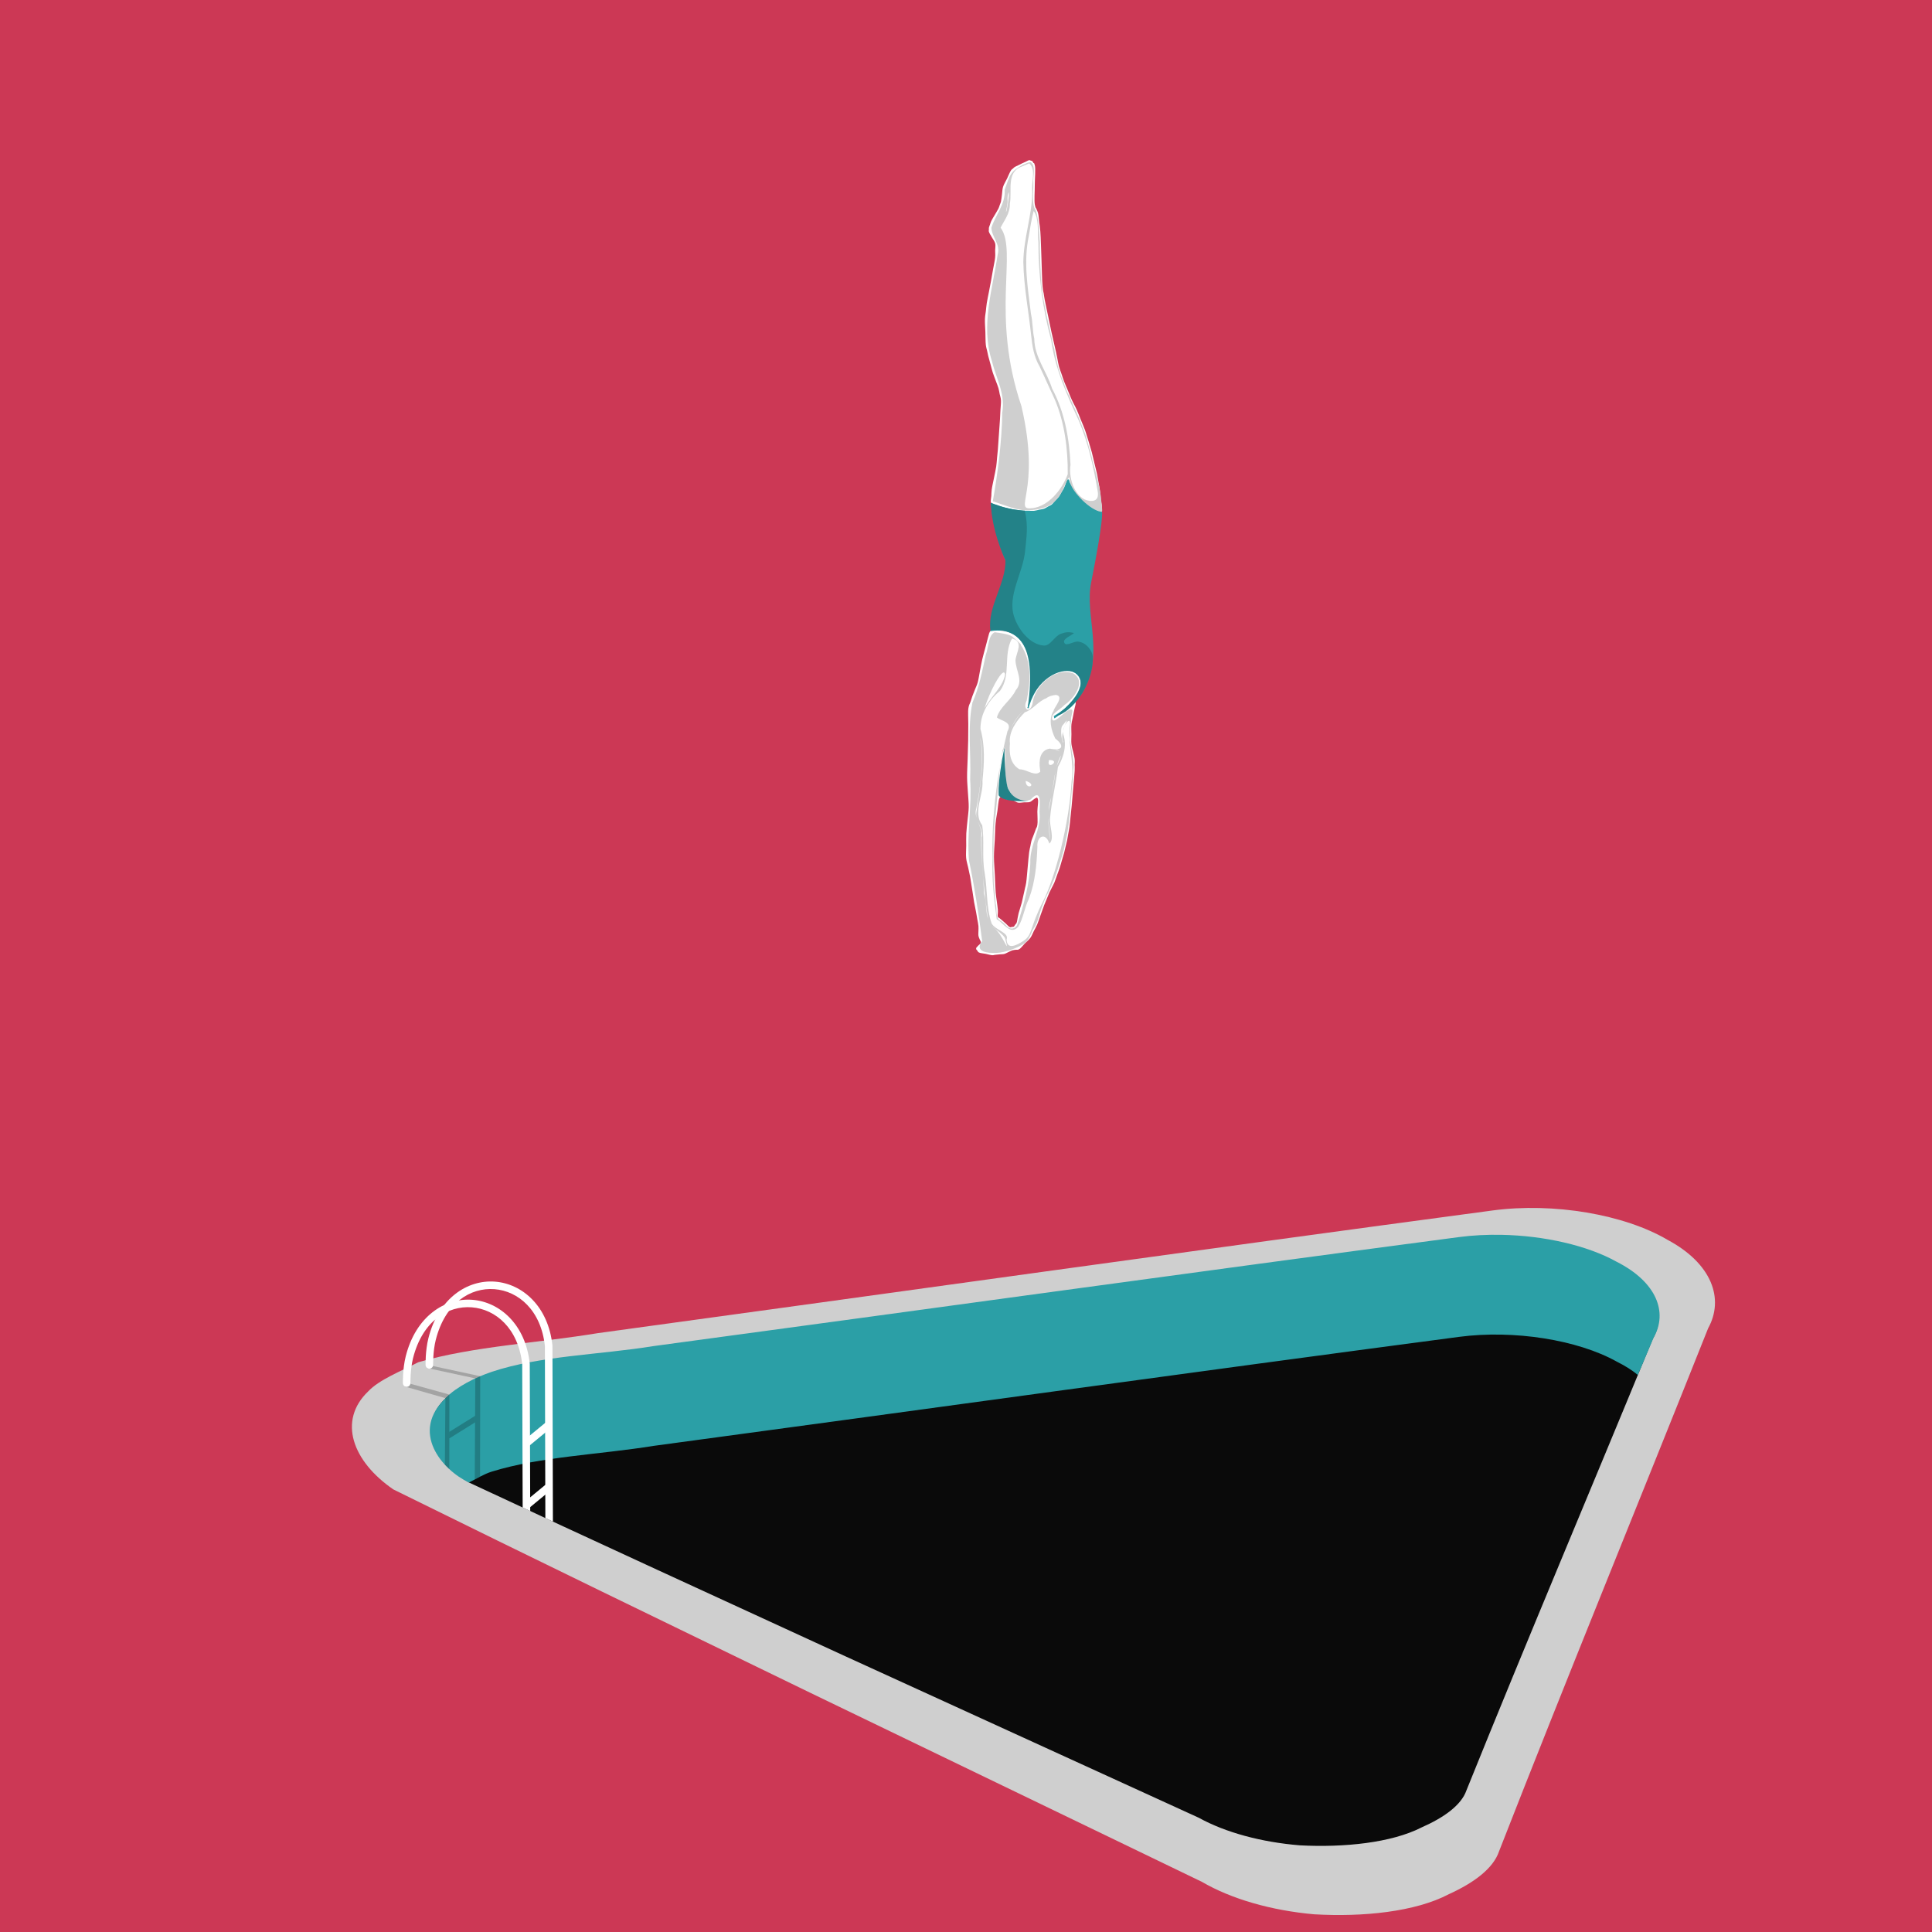
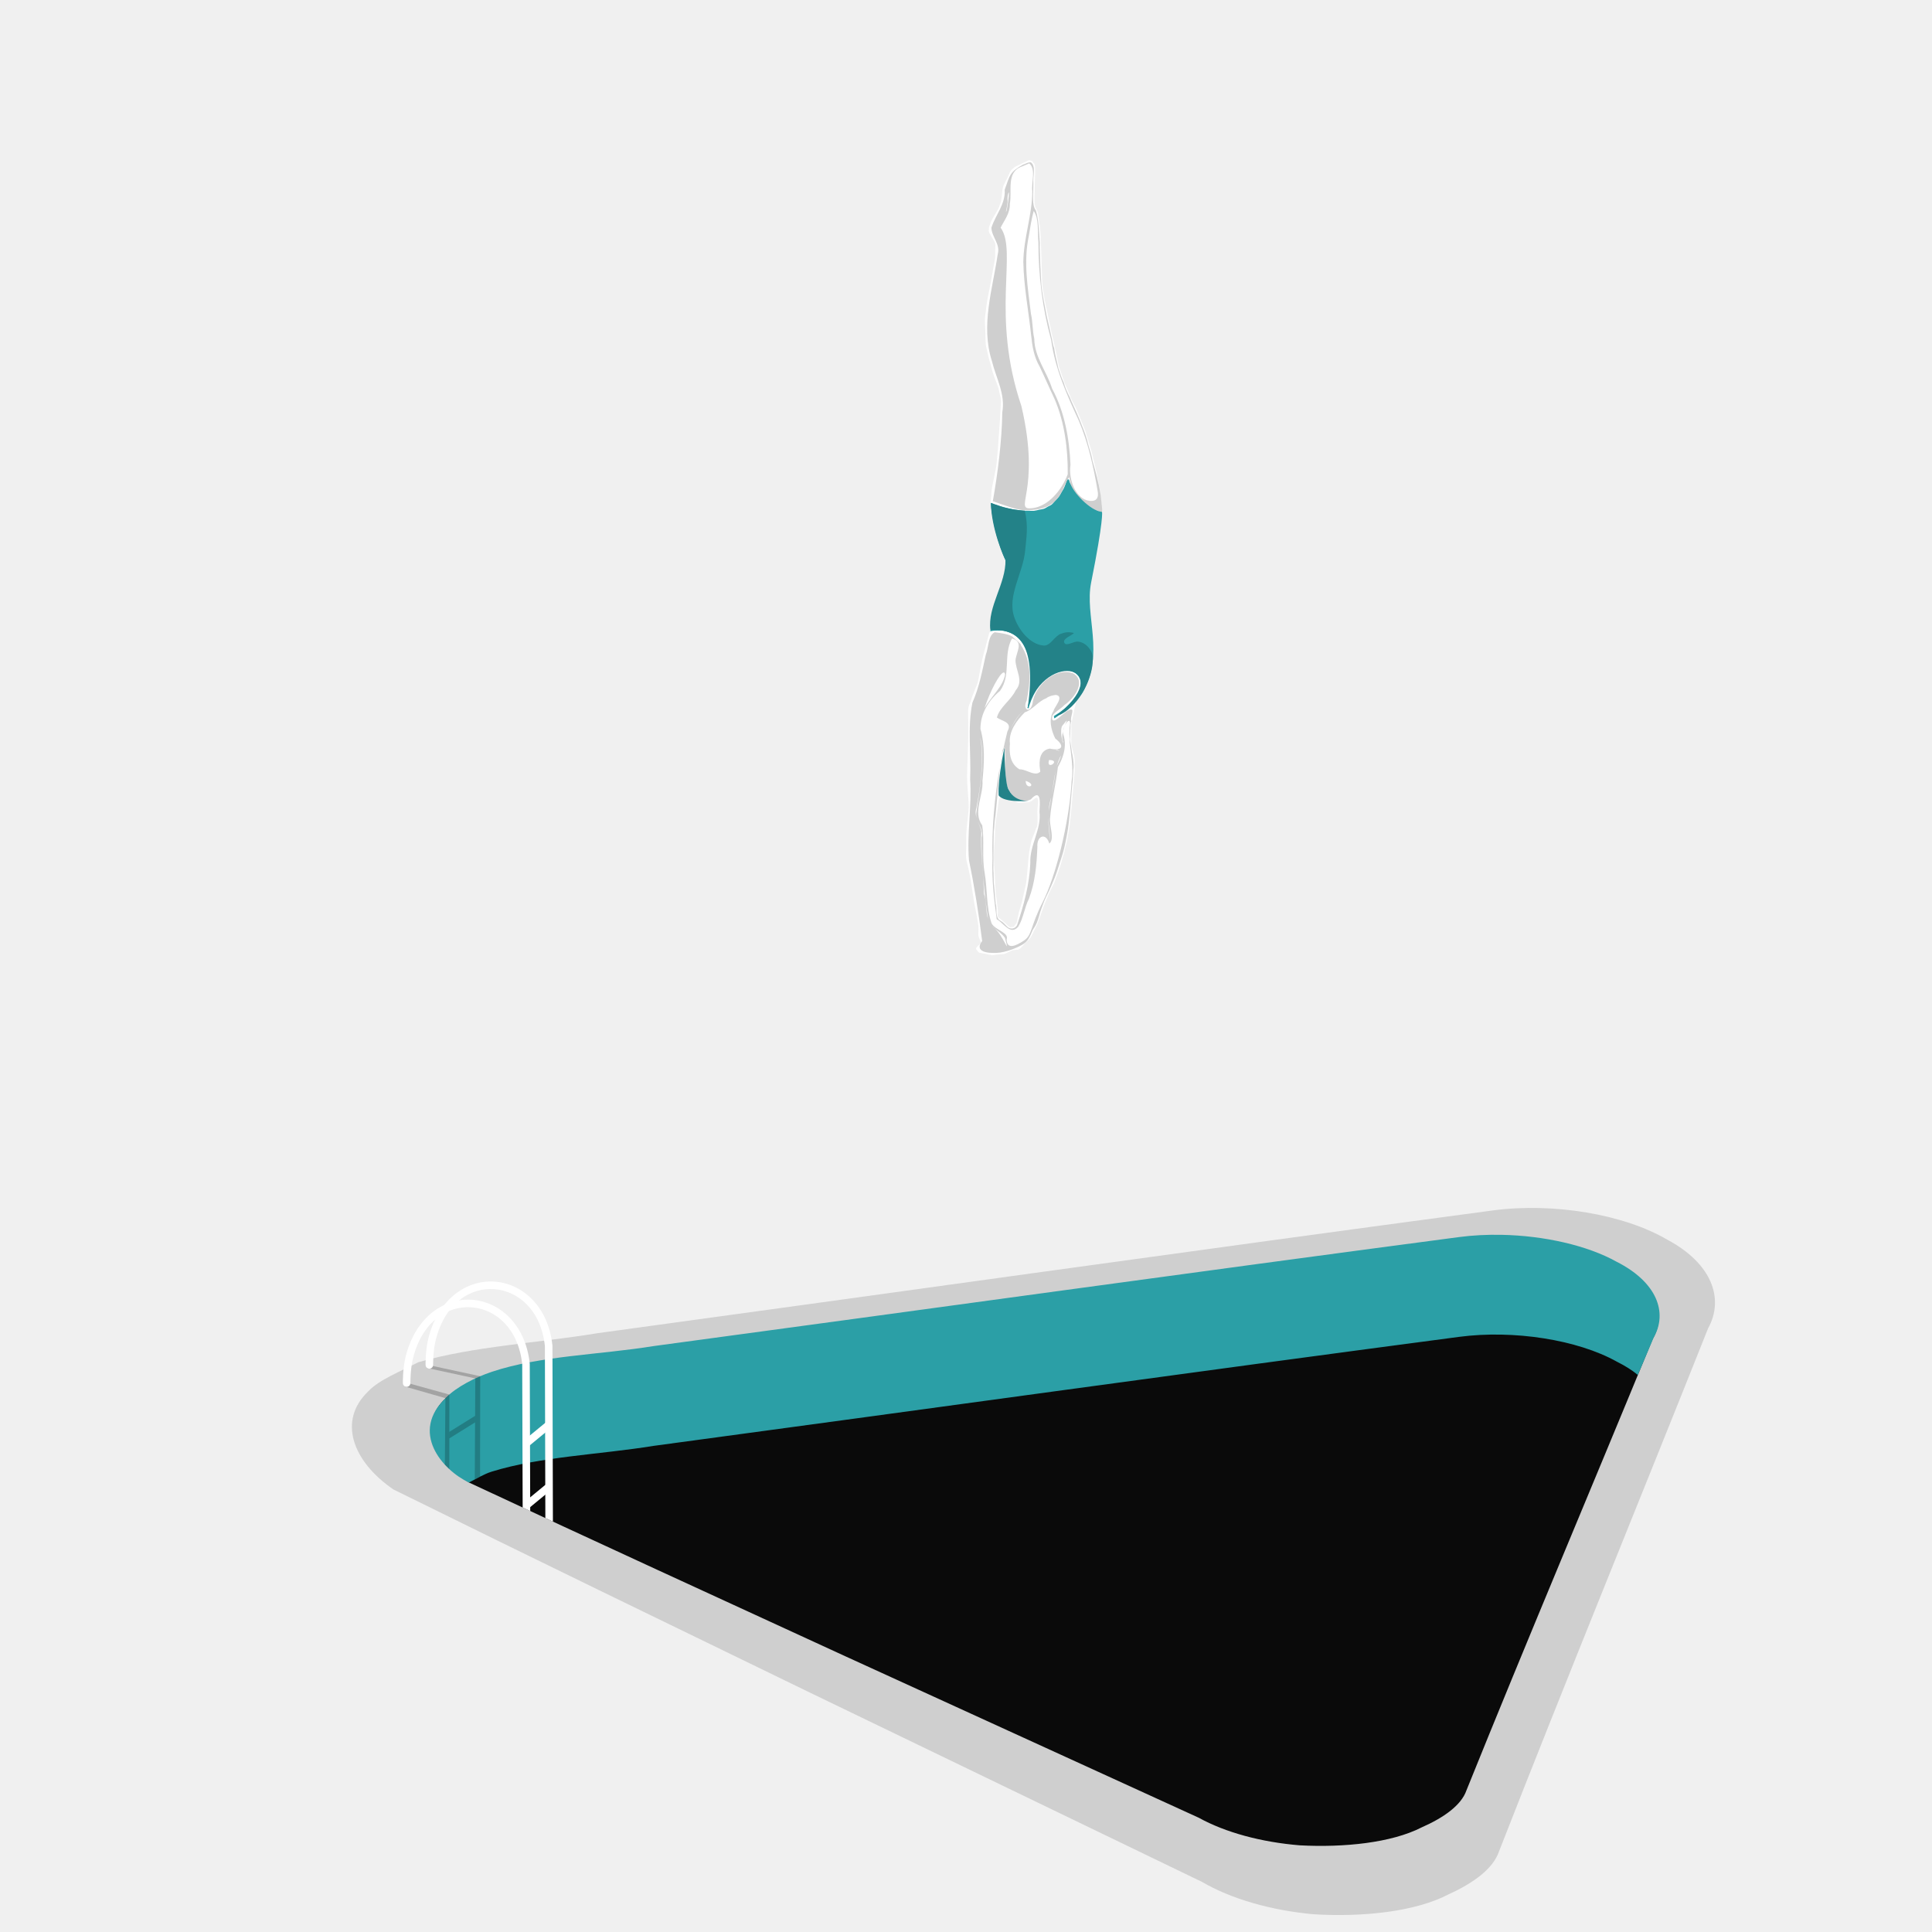
<svg xmlns="http://www.w3.org/2000/svg" width="2048" height="2048" viewBox="0 0 541.867 541.867" version="1.1" id="svg1" xml:space="preserve">
  <defs id="defs1">
    <filter style="color-interpolation-filters:sRGB;" id="filter330" x="0" y="0" width="1" height="1">
      <feConvolveMatrix order="3 3" kernelMatrix="0 -0.15 0 -0.15 1.6 -0.15 0 -0.15 0" divisor="1" in="SourceGraphic" targetX="1" targetY="1" id="feConvolveMatrix330" result="fbSourceGraphic" />
      <feColorMatrix result="fbSourceGraphicAlpha" in="fbSourceGraphic" values="0 0 0 -1 0 0 0 0 -1 0 0 0 0 -1 0 0 0 0 1 0" id="feColorMatrix330" />
      <feConvolveMatrix id="feConvolveMatrix331" targetY="1" targetX="1" in="fbSourceGraphic" divisor="1" kernelMatrix="0 -0.3 0 -0.3 2.2 -0.3 0 -0.3 0" order="3 3" result="result1" />
      <feBlend id="feBlend331" in2="fbSourceGraphic" mode="normal" result="result2" />
    </filter>
  </defs>
-   <rect style="display:inline;fill:#cc3855;fill-opacity:1;stroke:none;stroke-width:2.117;stroke-linecap:round;stroke-linejoin:bevel;stroke-opacity:1" id="rect1489" width="541.867" height="541.867" x="0" y="0" ry="0" />
  <g id="g22">
    <g id="g8" transform="matrix(1.137667,0,0,1.137667,579.148,-83.08264)" style="display:inline">
      <path style="display:inline;fill:#cfcfcf;fill-opacity:1;stroke-width:1.851" d="m -309.214,490.398 c -34.85,-16.932 -68.331,-33.123 -102.879,-50.18 -10.095,-6.925 -13.737,-16.963 -6.208,-24.163 2.68,-2.881 8.051,-4.975 12.354,-7.192 13.447,-3.919 29.559,-4.745 44.286,-7.177 73.56,-10.044 146.937,-20.398 220.612,-30.248 15.009,-1.996 32.416,0.971 43.08,7.244 10.937,5.849 14.038,14.522 10.003,21.825 -17.117,42.981 -34.723,85.907 -51.536,128.922 -1.428,4.252 -6.224,7.773 -12.345,10.559 -8.289,4.372 -21.228,5.679 -33.274,4.972 -10.548,-0.938 -20.396,-3.772 -27.647,-8.003 -32.149,-15.52 -64.297,-31.04 -96.446,-46.56 z" id="path23" />
      <path style="fill:#0a0a0a;fill-opacity:1;stroke-width:1.631" d="m -300.586,481.387 c -31.461,-14.467 -61.687,-28.3 -92.876,-42.877 -9.121,-5.932 -12.441,-14.571 -5.686,-20.806 2.404,-2.493 7.234,-4.318 11.102,-6.245 12.099,-3.427 26.611,-4.198 39.87,-6.349 66.232,-8.928 132.297,-18.123 198.633,-26.884 13.514,-1.775 29.207,0.718 38.839,6.086 9.875,5.002 12.703,12.466 9.095,18.776 -15.256,37.112 -30.952,74.178 -45.934,111.319 -1.27,3.67 -5.577,6.723 -11.081,9.147 -7.451,3.799 -19.102,4.974 -29.957,4.408 -9.506,-0.77 -18.389,-3.176 -24.938,-6.797 -29.023,-13.26 -58.045,-26.52 -87.067,-39.779 z" id="path7" />
      <path id="path8" style="fill:#2b9fa6;fill-opacity:1;stroke:none;stroke-width:1.631;stroke-opacity:1" d="m -138.943,377.45 c -3.522,-0.068 -7.037,0.109 -10.415,0.553 -66.337,8.761 -132.401,17.956 -198.633,26.884 -13.259,2.151 -27.947,2.351 -39.87,6.349 -4.097,1.374 -8.698,3.752 -11.102,6.245 -9.304,8.587 -0.969,18.01 5.5,21.029 1.854,-0.916 3.707,-2.083 5.601,-2.672 12.009,-3.732 26.611,-4.199 39.87,-6.349 66.232,-8.928 132.297,-18.123 198.633,-26.884 13.514,-1.775 29.207,0.719 38.839,6.086 2.081,1.054 3.772,2.082 5.233,3.321 1.28,-3.1 2.587,-6.046 3.862,-9.147 3.607,-6.31 0.78,-13.775 -9.095,-18.777 -7.224,-4.026 -17.857,-6.435 -28.424,-6.639 z" />
    </g>
    <g id="g11" transform="translate(46.64533,2.987457)">
      <path style="display:inline;fill:#000000;fill-opacity:0.211" d="m 67.506,384.853 -0.582,1.049 11.352,3.248 -0.152,18.659 1.251,1.253 0.011,-20.915 z" id="path9" />
      <path style="display:inline;fill:#000000;fill-opacity:0.211" d="m 73.886,379.945 -0.709,0.757 13.486,2.91 -0.152,28.346 1.485,-0.786 0.045,-28.173 z" id="path10" />
      <path style="display:inline;fill:#000000;fill-opacity:0.211" d="m 86.608,394.11 -7.228,4.495 -0.013,1.84 7.232,-4.495 z" id="path11" />
    </g>
    <g id="g15" transform="matrix(-1,0,0,1,167.1811,-44.36107)" style="stroke:#ffffff;stroke-opacity:1">
      <path style="fill:#ffffff;stroke:none;stroke-linecap:round;stroke-linejoin:round" d="m 34.709,408.914 c -7.738,0.592 -14.959,6.973 -16.104,17.896 -0.004,0.036 -0.006,0.071 -0.006,0.107 l -0.127,41.248 2.117,-0.984 L 20.717,427 c 1.069,-10.084 7.463,-15.465 14.154,-15.977 6.698,-0.512 13.832,3.815 16.463,14.256 0.797,3.161 0.732,6.965 0.732,6.965 -0.012,0.585 0.452,1.068 1.037,1.08 0.584,0.012 1.067,-0.451 1.08,-1.035 0,0 0.102,-3.961 -0.797,-7.527 -2.823,-11.204 -10.94,-16.44 -18.678,-15.848 z" id="path12" />
      <path style="fill:#ffffff;stroke:none;stroke-linecap:round;stroke-linejoin:round" d="m 28.348,403.824 c -7.738,0.592 -14.959,6.973 -16.104,17.896 -0.004,0.036 -0.006,0.071 -0.006,0.107 l -0.129,49.291 2.117,-0.982 0.129,-48.227 c 1.069,-10.084 7.462,-15.465 14.152,-15.977 6.698,-0.512 13.832,3.815 16.463,14.256 0.797,3.161 0.734,6.965 0.734,6.965 -0.012,0.584 0.451,1.067 1.035,1.08 0.584,0.012 1.067,-0.451 1.08,-1.035 0,0 0.102,-3.961 -0.797,-7.527 -2.823,-11.204 -10.938,-16.44 -18.676,-15.848 z" id="path13" />
      <path style="fill:none;fill-opacity:1;stroke:#ffffff;stroke-width:2.117;stroke-linecap:butt;stroke-linejoin:round;stroke-dasharray:none;stroke-opacity:1" d="m 19.595,449.193 -6.352,-5.236" id="path14" />
      <path style="fill:none;fill-opacity:1;stroke:#ffffff;stroke-width:2.117;stroke-linecap:butt;stroke-linejoin:round;stroke-dasharray:none;stroke-opacity:1" d="m 19.531,466.559 -6.352,-5.236" id="path15" />
    </g>
    <g id="g21" transform="matrix(0.7906999,0,0,0.7906999,528.5014,34.46238)" style="display:inline">
      <path style="fill:#2b9fa6;fill-opacity:1;stroke:none;stroke-width:2.117;stroke-linecap:round;stroke-linejoin:bevel" d="m -316.939,134.944 c 0,0 0.549,9.747 5.253,20.388 0.758,5.722 -2.561,18.624 -5.579,25.194 11.374,-3.001 18.161,10.827 12.957,27.713 0.531,-0.086 1.187,-0.434 1.62,-0.72 3.196,-21.653 32.074,-13.543 8.008,2.789 0.036,0.842 -0.09,1.53 -0.09,1.53 0,0 8.342,-6.238 10.438,-9.898 7.856,-13.72 0.61,-27.074 2.969,-38.871 4.519,-22.594 3.869,-25.014 3.869,-25.014 l -11.517,-15.476 z" id="path16" />
      <path style="display:inline;fill:#d6d6d6" d="m -309.505,291.589 -0.397,-0.01 -0.728,-0.395 -0.728,-0.395 v -0.6 -0.6 l 0.314,-0.314 0.314,-0.314 -0.629,-0.67 -0.629,-0.67 -1.338,-0.835 -1.338,-0.835 -1.243,-1.269 -1.243,-1.269 -0.126,-0.868 -0.126,-0.868 -0.315,-2.249 -0.314,-2.249 -0.221,-2.646 -0.221,-2.646 -0.276,-2.381 -0.276,-2.381 -0.314,-3.043 -0.314,-3.043 -0.019,-5.694 -0.019,-5.694 -0.86,-1.34 -0.86,-1.34 v -1.586 -1.586 l 0.256,-1.433 0.256,-1.433 0.396,-2.381 0.396,-2.381 0.431,-6.415 0.431,-6.415 -0.304,-2.286 -0.304,-2.286 -0.415,-1.618 -0.415,-1.618 0.162,-1.852 0.162,-1.852 0.649,-1.9 0.649,-1.9 0.553,-1.084 0.553,-1.084 2.117,-2.175 2.117,-2.175 0.772,-1.506 0.772,-1.506 0.398,-1.405 0.398,-1.405 0.112,-3.572 0.112,-3.572 0.456,-1.852 0.456,-1.852 0.405,-0.981 0.405,-0.981 0.727,0.376 0.727,0.376 0.687,0.816 0.687,0.816 -0.238,0.45 -0.238,0.45 -0.587,1.93 -0.587,1.93 0.155,1.662 0.155,1.662 0.57,1.435 0.57,1.435 v 1.195 1.195 l -0.654,1.319 -0.654,1.319 -0.368,0.664 -0.368,0.664 -1.395,1.717 -1.395,1.717 -0.891,1.07 -0.891,1.07 -0.691,1.018 -0.691,1.018 v 0.36 0.36 l 0.529,0.529 0.529,0.529 h 0.876 0.876 l 0.555,0.517 0.555,0.517 0.167,0.759 0.167,0.759 -0.3,0.774 -0.3,0.774 -0.247,1.712 -0.247,1.712 -0.679,1.463 -0.679,1.463 -0.501,2.381 -0.502,2.381 -0.291,5.027 -0.291,5.027 -0.813,6.35 -0.813,6.35 -0.114,8.731 -0.114,8.731 0.557,6.085 0.557,6.085 0.232,1.454 0.232,1.454 0.746,0.53 0.746,0.53 1.202,1.088 1.202,1.088 0.578,0.302 0.578,0.302 h 0.507 0.507 l 1.043,-0.756 1.043,-0.756 0.342,-1.163 0.342,-1.163 0.807,-2.514 0.807,-2.514 0.346,-0.562 0.346,-0.562 0.428,-1.687 0.428,-1.687 0.484,-1.323 0.484,-1.323 0.442,-2.171 0.442,-2.171 0.239,-4.311 0.239,-4.311 0.282,-1.587 0.282,-1.587 0.483,-0.661 0.483,-0.661 0.421,-0.083 0.421,-0.083 0.985,1.483 0.984,1.483 0.418,-0.082 0.418,-0.082 -0.019,-1.318 -0.019,-1.318 -0.352,-3.753 -0.352,-3.753 0.419,-1.803 0.419,-1.803 0.416,-2.514 0.416,-2.514 0.635,-4.111 0.635,-4.111 0.524,-0.916 0.524,-0.916 0.566,-1.852 0.566,-1.852 0.277,-0.867 0.277,-0.867 -0.449,-2.261 -0.449,-2.261 0.133,-1.183 0.133,-1.183 0.759,-1.225 0.759,-1.225 0.265,-0.087 0.265,-0.087 v 4.829 4.829 l 0.345,1.058 0.345,1.058 0.146,3.307 0.146,3.307 -0.285,3.572 -0.285,3.572 -0.286,3.307 -0.286,3.307 -0.533,4.101 -0.533,4.101 -0.645,2.91 -0.645,2.91 -0.549,1.984 -0.549,1.984 -0.664,2.117 -0.664,2.117 -0.344,0.794 -0.344,0.794 -0.188,0.661 -0.188,0.661 -1.671,3.44 -1.671,3.44 -0.993,2.778 -0.993,2.778 -0.734,1.898 -0.734,1.898 -1.091,1.939 -1.091,1.939 -0.579,0.457 -0.579,0.457 -0.397,0.007 -0.397,0.007 -1.587,0.792 -1.587,0.792 z m 8.765,-60.578 h -0.457 l -0.266,-0.266 -0.266,-0.266 -1.52,-0.396 -1.52,-0.396 h -0.792 -0.792 l -1.313,-1.229 -1.313,-1.229 -0.541,-0.875 -0.541,-0.875 -0.08,-4.18 -0.08,-4.18 0.889,-1.72 0.889,-1.72 0.49,-0.852 0.49,-0.852 0.758,-1 0.759,-1 0.536,-0.45 0.536,-0.45 0.688,-0.158 0.688,-0.158 0.9,-0.938 0.9,-0.938 1.72,-1.111 1.72,-1.111 1.199,-0.695 1.199,-0.695 0.982,-0.184 0.982,-0.184 0.663,0.166 0.663,0.166 v 0.59 0.59 l -0.658,1.151 -0.658,1.151 v 0.51 0.51 l -0.397,0.152 -0.397,0.152 v 0.512 0.512 l -0.581,0.786 -0.581,0.786 0.332,2.709 0.332,2.709 0.55,1.15 0.55,1.15 1.296,1.481 1.296,1.481 -0.083,0.411 -0.083,0.411 -0.786,-0.096 -0.786,-0.096 -1.678,-0.004 -1.678,-0.004 -1.073,0.761 -1.073,0.761 -0.506,0.926 -0.506,0.926 0.17,2.407 0.17,2.407 -0.437,0.437 -0.438,0.437 z m -3.151,-94.2 -0.604,0.009 -0.167,-0.434 -0.167,-0.434 0.328,-2.41 0.328,-2.41 0.374,-2.778 0.374,-2.778 v -2.646 -2.646 l -0.251,-3.307 -0.251,-3.307 -0.293,-2.91 -0.293,-2.91 -0.521,-2.778 -0.522,-2.778 -0.542,-1.852 -0.542,-1.852 -0.503,-1.076 -0.503,-1.076 v -0.298 -0.298 l -0.5,-0.875 -0.499,-0.875 -0.28,-1.72 -0.28,-1.72 -0.144,-2.456 -0.144,-2.456 -0.432,-0.851 -0.432,-0.851 -0.855,-1.058 -0.855,-1.058 -0.569,-1.116 -0.568,-1.116 -0.396,-1.519 -0.396,-1.519 0.017,-2.656 0.017,-2.656 0.238,-2.249 0.238,-2.249 0.287,-3.572 0.287,-3.572 0.225,-4.101 0.225,-4.101 0.57,-2.91 0.57,-2.91 -0.08,-2.249 -0.08,-2.249 -0.992,-2.004 -0.992,-2.004 v -0.522 -0.522 l 1.062,-1.037 1.062,-1.037 0.262,-0.935 0.262,-0.935 0.424,-2.381 0.424,-2.381 0.055,-3.836 0.055,-3.836 0.704,-1.366 0.704,-1.366 0.777,-0.553 0.777,-0.553 1.794,-0.765 1.794,-0.765 0.334,0.128 0.334,0.128 0.316,0.957 0.316,0.957 -0.186,6.494 -0.186,6.494 -0.371,1.587 -0.371,1.587 -0.655,3.572 -0.656,3.572 -0.271,2.249 -0.271,2.249 -0.285,3.307 -0.285,3.307 0.402,3.836 0.403,3.836 0.274,2.381 0.274,2.381 0.157,0.397 0.157,0.397 0.215,2.514 0.214,2.514 0.298,2.514 0.298,2.514 0.258,1.323 0.258,1.323 0.256,2.376 0.256,2.376 0.773,1.593 0.773,1.593 0.864,2.117 0.864,2.117 0.319,0.397 0.319,0.397 0.429,0.847 0.429,0.847 v 0.507 0.507 l 0.491,0.631 0.491,0.631 0.339,1.058 0.338,1.058 0.891,1.694 0.891,1.694 v 0.535 0.535 l 0.366,0.418 0.366,0.418 0.715,2.778 0.715,2.778 0.367,1.72 0.367,1.72 0.533,4.498 0.533,4.498 v 2.706 2.706 l -0.661,1.461 -0.661,1.461 -0.669,1.477 -0.669,1.477 -1.027,1.39 -1.027,1.39 -1.208,1.063 -1.208,1.063 -1.467,0.461 -1.467,0.461 -1.78,0.23 -1.781,0.23 z m 24.92,-0.786 -0.239,-0.001 -0.697,-0.462 -0.697,-0.462 -1.427,-1.09 -1.427,-1.09 -1.425,-1.556 -1.425,-1.556 -0.84,-1.323 -0.84,-1.323 -0.307,-0.899 -0.307,-0.899 -0.01,-1.746 -0.01,-1.746 -0.254,-2.613 -0.254,-2.613 -0.023,-1.356 -0.022,-1.356 -0.362,-1.984 -0.362,-1.984 -0.26,-1.455 -0.26,-1.455 -0.657,-2.249 -0.657,-2.249 -0.835,-2.249 -0.835,-2.249 -0.16,-0.529 -0.16,-0.529 -0.75,-1.395 -0.75,-1.395 v -0.397 -0.397 l -0.802,-1.648 -0.802,-1.648 -1.181,-2.249 -1.181,-2.249 v -0.356 -0.356 l -0.391,-0.702 -0.391,-0.702 -0.557,-1.587 -0.557,-1.587 -0.246,-2.117 -0.246,-2.117 -0.247,-0.578 -0.247,-0.578 0.148,-0.91 0.148,-0.91 -0.312,-1.423 -0.312,-1.423 -0.237,-1.984 -0.237,-1.984 -0.411,-3.44 -0.411,-3.44 -0.392,-3.704 -0.392,-3.704 0.01,-1.852 0.01,-1.852 0.512,-4.233 0.512,-4.233 0.532,-3.043 0.532,-3.043 0.32,-1.257 0.32,-1.257 h 0.194 0.194 l 0.276,0.86 0.276,0.86 0.27,2.117 0.27,2.117 0.27,7.408 0.27,7.408 0.275,3.704 0.275,3.704 0.39,2.381 0.389,2.381 0.798,3.836 0.799,3.836 0.389,1.455 0.389,1.455 0.923,4.366 0.923,4.366 0.296,1.455 0.296,1.455 0.789,2.381 0.789,2.381 0.928,2.249 0.928,2.249 2.11,4.762 2.11,4.763 0.229,0.529 0.229,0.529 0.51,1.191 0.509,1.191 0.689,2.117 0.689,2.117 0.964,3.704 0.964,3.704 0.657,2.778 0.657,2.778 0.361,1.852 0.361,1.852 0.183,3.241 0.182,3.241 z" id="path17" />
      <path style="display:inline;fill:#ffffff;fill-opacity:1" d="m -315.779,295.155 c -0.219,0.03 -0.145,0.108 -0.661,0.09 -0.516,-0.018 -1.587,-0.332 -2.381,-0.498 -0.794,-0.166 -1.93,-0.225 -2.381,-0.498 -0.451,-0.272 -0.309,-0.373 -0.463,-0.56 -0.154,-0.187 -0.409,-0.411 -0.463,-0.56 -0.054,-0.149 0,-0.151 0,-0.226 0,-0.075 -0.086,0.003 0,-0.226 0.086,-0.229 0.546,-0.622 0.819,-0.933 0.273,-0.311 0.737,-0.516 0.819,-0.933 0.083,-0.417 -0.282,-0.827 -0.422,-1.24 -0.141,-0.413 -0.339,-0.739 -0.422,-1.24 -0.083,-0.501 -5.3e-4,-1.159 -8e-4,-1.739 -2.7e-4,-0.58 0.058,-1.049 -8e-4,-1.739 -0.058,-0.69 -0.27,-1.587 -0.405,-2.381 -0.135,-0.794 -0.275,-1.676 -0.405,-2.381 -0.13,-0.705 -0.244,-1.235 -0.367,-1.852 -0.122,-0.617 -0.259,-1.235 -0.367,-1.852 -0.108,-0.618 -0.187,-1.235 -0.28,-1.852 -0.093,-0.617 -0.164,-1.102 -0.28,-1.852 -0.116,-0.75 -0.281,-1.764 -0.421,-2.646 -0.14,-0.882 -0.236,-1.653 -0.421,-2.646 -0.185,-0.993 -0.47,-2.205 -0.705,-3.307 -0.235,-1.102 -0.573,-2.023 -0.705,-3.307 -0.132,-1.284 0.016,-2.91 0.024,-4.366 0.008,-1.455 -0.05,-2.862 0.024,-4.366 0.073,-1.504 0.286,-3.099 0.43,-4.648 0.143,-1.549 0.399,-2.99 0.43,-4.648 0.031,-1.658 -0.193,-3.516 -0.289,-5.273 -0.097,-1.758 -0.264,-3.29 -0.289,-5.273 -0.025,-1.983 0.13,-4.41 0.195,-6.615 0.065,-2.205 0.157,-4.564 0.194,-6.615 0.037,-2.051 0.026,-3.792 0.039,-5.689 0.013,-1.896 -0.176,-4.386 0.039,-5.689 0.215,-1.302 0.468,-1.411 0.703,-2.117 0.234,-0.706 0.43,-1.36 0.703,-2.117 0.273,-0.757 0.627,-1.614 0.941,-2.42 0.314,-0.807 0.628,-1.342 0.941,-2.42 0.313,-1.078 0.534,-2.708 0.801,-4.062 0.267,-1.354 0.467,-2.612 0.801,-4.062 0.334,-1.45 0.814,-3.087 1.222,-4.63 0.407,-1.543 1.105,-4.296 1.222,-4.63 0.117,-0.334 0.274,-0.642 0.391,-0.818 14.2,-2.388 15.561,13.663 14.309,21.72 -1.252,8.058 -1.567,5.266 -1.006,5.521 0.267,-0.143 0.35,0.704 0.458,-0.494 7.391,-23.605 31.686,-10.272 8.773,3.37 0.276,0.453 0.003,0.818 0.342,0.731 0.339,-0.086 1.436,-1.086 2.155,-1.628 0.718,-0.543 1.564,-1.157 2.155,-1.628 0.591,-0.471 0.935,-0.861 1.402,-1.254 0.467,-0.394 1.388,-1.635 1.734,-1.62 -0.007,0.239 0.029,0.412 0.013,0.856 -0.016,0.444 -0.22,1.008 -0.33,1.513 -0.11,0.504 -0.202,0.886 -0.33,1.513 -0.128,0.627 -0.287,1.499 -0.43,2.249 -0.143,0.75 -0.34,1.298 -0.43,2.249 -0.09,0.951 5.2e-4,2.293 8e-4,3.44 2.8e-4,1.147 -0.108,2.414 9e-4,3.44 0.108,1.026 0.383,1.792 0.574,2.687 0.191,0.896 0.49,1.888 0.574,2.687 0.084,0.799 -2.8e-4,1.383 -4e-4,2.075 -1.2e-4,0.692 0.059,0.69 -3e-4,2.075 -0.059,1.385 -0.352,4.145 -0.528,6.218 -0.176,2.073 -0.372,4.564 -0.528,6.218 -0.157,1.653 -0.258,2.469 -0.387,3.704 -0.129,1.235 -0.246,2.69 -0.387,3.704 -0.142,1.014 -0.279,1.587 -0.418,2.381 -0.139,0.794 -0.258,1.609 -0.418,2.381 -0.16,0.772 -0.359,1.499 -0.539,2.249 -0.18,0.75 -0.321,1.432 -0.539,2.249 -0.217,0.817 -0.517,1.764 -0.776,2.646 -0.259,0.882 -0.487,1.763 -0.776,2.646 -0.289,0.882 -0.64,1.764 -0.959,2.646 -0.32,0.882 -0.644,1.913 -0.959,2.646 -0.315,0.733 -0.588,1.175 -0.882,1.763 -0.294,0.588 -0.579,1.1 -0.882,1.763 -0.303,0.663 -0.613,1.48 -0.919,2.221 -0.306,0.74 -0.556,1.281 -0.919,2.221 -0.364,0.939 -0.823,2.283 -1.235,3.424 -0.412,1.141 -0.816,2.459 -1.235,3.424 -0.419,0.966 -0.81,1.587 -1.216,2.381 -0.405,0.794 -0.677,1.636 -1.216,2.381 -0.538,0.746 -1.331,1.35 -1.996,2.025 -0.665,0.675 -1.395,1.718 -1.996,2.025 -0.601,0.307 -0.794,0.121 -1.191,0.182 -0.397,0.06 -0.748,0.051 -1.191,0.182 -0.442,0.13 -0.95,0.427 -1.425,0.64 -0.475,0.213 -0.933,0.509 -1.425,0.64 -0.492,0.13 -0.99,0.095 -1.485,0.143 -0.495,0.048 -1.129,0.101 -1.485,0.143 -0.356,0.041 -0.435,0.059 -0.654,0.089 z m 6.278,-9.955 c 0.228,-0.027 0.458,0.048 0.681,-0.082 0.223,-0.13 0.343,-0.462 0.515,-0.693 0.172,-0.231 0.338,-0.299 0.515,-0.693 0.177,-0.393 0.235,-1.126 0.352,-1.688 0.117,-0.563 0.202,-1.097 0.352,-1.688 0.15,-0.591 0.37,-1.235 0.554,-1.852 0.185,-0.617 0.392,-1.234 0.554,-1.852 0.162,-0.618 0.278,-1.235 0.418,-1.852 0.139,-0.617 0.287,-1.257 0.418,-1.852 0.131,-0.595 0.247,-1.147 0.37,-1.72 0.123,-0.573 0.185,-0.533 0.37,-1.72 0.185,-1.187 0.354,-3.616 0.531,-5.424 0.177,-1.808 0.346,-4.186 0.531,-5.424 0.185,-1.238 0.271,-1.345 0.406,-2.017 0.135,-0.672 0.241,-1.444 0.406,-2.017 0.165,-0.573 0.361,-0.948 0.541,-1.422 0.18,-0.474 0.366,-0.955 0.541,-1.422 0.175,-0.468 0.338,-0.922 0.507,-1.382 0.169,-0.461 0.325,-0.358 0.507,-1.382 0.182,-1.024 0,-3.179 0,-4.769 0,-1.59 0.594,-4.175 0,-4.769 -0.594,-0.594 -0.18,0 -0.27,0 -0.09,0 -0.023,-0.074 -0.27,0 -0.247,0.074 -0.711,0.471 -1.067,0.706 -0.356,0.235 -0.538,0.53 -1.067,0.706 -0.529,0.176 -1.373,0.08 -2.059,0.119 -0.686,0.04 -1.494,0.222 -2.059,0.119 -0.566,-0.103 -0.845,-0.374 -1.268,-0.561 -0.422,-0.187 -0.929,-0.488 -1.268,-0.561 -0.339,-0.073 -0.463,-0.004 -0.694,-0.006 -0.231,-0.002 -0.383,0.063 -0.694,-0.006 -0.311,-0.069 -0.739,-0.336 -1.109,-0.503 -0.37,-0.168 -0.838,-0.566 -1.109,-0.503 -0.27,0.062 -0.19,0.229 -0.285,0.344 -0.095,0.115 0.044,-0.391 -0.285,0.344 -0.329,0.734 -0.436,2.888 -0.654,4.333 -0.218,1.444 -0.483,2.617 -0.654,4.333 -0.171,1.715 -0.196,3.969 -0.294,5.953 -0.098,1.984 -0.293,3.903 -0.294,5.953 -0.001,2.05 0.203,4.221 0.305,6.331 0.102,2.11 0.17,4.766 0.305,6.331 0.135,1.565 0.255,2.041 0.382,3.062 0.127,1.021 0.337,2.336 0.382,3.062 0.045,0.726 0,0.851 0,1.277 0,0.426 -0.154,0.949 0,1.277 0.154,0.328 0.459,0.384 0.689,0.575 0.23,0.192 0.332,0.269 0.689,0.575 0.358,0.306 0.965,0.848 1.448,1.272 0.483,0.424 1.031,1.143 1.448,1.272 0.417,0.13 0.458,-0.054 0.686,-0.081 z m 5.893,-147.625 c -0.661,-0.01 -1.37,0.015 -1.984,-0.029 -0.614,-0.044 -1.132,-0.147 -1.698,-0.22 -0.566,-0.073 -1.101,-0.115 -1.698,-0.22 -0.596,-0.105 -1.25,-0.278 -1.874,-0.418 -0.625,-0.139 -1.275,-0.255 -1.874,-0.418 -0.599,-0.163 -1.147,-0.37 -1.72,-0.555 -0.573,-0.185 -1.386,-0.376 -1.72,-0.555 -0.334,-0.179 -0.243,-0.193 -0.364,-0.289 -0.121,-0.097 -0.179,0.125 -0.364,-0.289 -0.185,-0.415 0.093,-1.503 0.14,-2.255 0.047,-0.752 0.004,-1.191 0.14,-2.255 0.136,-1.064 0.532,-2.734 0.798,-4.101 0.266,-1.367 0.628,-2.93 0.798,-4.101 0.171,-1.171 0.189,-1.94 0.284,-2.91 0.095,-0.97 0.167,-1.522 0.284,-2.91 0.117,-1.389 0.254,-3.616 0.381,-5.424 0.127,-1.808 0.292,-3.946 0.381,-5.424 0.089,-1.478 0.115,-2.293 0.173,-3.44 0.058,-1.147 0.246,-2.508 0.173,-3.44 -0.073,-0.932 -0.296,-1.411 -0.444,-2.117 -0.148,-0.706 -0.21,-1.296 -0.444,-2.117 -0.234,-0.82 -0.675,-1.852 -1.012,-2.778 -0.337,-0.926 -0.71,-1.829 -1.012,-2.778 -0.302,-0.949 -0.53,-1.94 -0.795,-2.91 -0.265,-0.97 -0.595,-2.093 -0.795,-2.91 -0.2,-0.817 -0.286,-1.323 -0.43,-1.984 -0.143,-0.661 -0.294,-0.893 -0.43,-1.984 -0.136,-1.091 -0.106,-3.043 -0.159,-4.565 -0.053,-1.522 -0.208,-3.328 -0.159,-4.565 0.049,-1.237 0.217,-1.896 0.326,-2.843 0.109,-0.948 0.152,-1.706 0.326,-2.843 0.174,-1.137 0.507,-2.646 0.761,-3.969 0.254,-1.323 0.514,-2.624 0.761,-3.969 0.247,-1.345 0.48,-2.734 0.72,-4.101 0.24,-1.367 0.621,-2.993 0.72,-4.101 0.099,-1.108 0.007,-1.676 0.01,-2.514 0.003,-0.838 0.207,-1.728 0.01,-2.514 -0.197,-0.786 -0.742,-1.377 -1.113,-2.065 -0.371,-0.688 -0.988,-1.57 -1.113,-2.065 -0.125,-0.494 0,-0.476 0,-0.713 0,-0.238 -0.055,-0.389 0,-0.713 0.055,-0.324 0.276,-0.794 0.414,-1.191 0.138,-0.397 0.147,-0.606 0.414,-1.191 0.267,-0.584 0.862,-1.499 1.294,-2.249 0.431,-0.75 1.024,-1.665 1.294,-2.249 0.27,-0.584 0.284,-0.794 0.426,-1.191 0.142,-0.397 0.269,-0.556 0.426,-1.191 0.157,-0.634 0.251,-1.753 0.377,-2.63 0.126,-0.877 0.089,-1.688 0.377,-2.63 0.288,-0.942 0.945,-1.951 1.417,-2.927 0.472,-0.976 1.007,-2.378 1.417,-2.927 0.41,-0.548 0.422,-0.384 0.633,-0.576 0.211,-0.192 0.312,-0.357 0.633,-0.576 0.321,-0.219 0.882,-0.435 1.323,-0.653 0.441,-0.218 0.89,-0.449 1.323,-0.653 0.433,-0.204 0.848,-0.38 1.271,-0.571 0.424,-0.19 0.948,-0.552 1.271,-0.571 0.323,-0.019 0.348,0.11 0.522,0.166 0.174,0.055 0.338,0.026 0.522,0.166 0.183,0.139 0.304,0.465 0.456,0.697 0.152,0.232 0.081,-0.557 0.456,0.697 0.375,1.254 0.007,4.681 0.011,7.022 0.004,2.341 -0.248,5.593 0.011,7.022 0.259,1.429 0.394,1.056 0.592,1.584 0.197,0.528 0.398,0.791 0.592,1.584 0.193,0.792 0.258,2.119 0.387,3.179 0.129,1.06 0.212,1.019 0.387,3.179 0.175,2.16 0.267,6.526 0.4,9.79 0.133,3.263 0.194,7.765 0.4,9.79 0.205,2.025 0.259,1.587 0.388,2.381 0.129,0.794 0.138,1.034 0.388,2.381 0.25,1.348 0.791,3.792 1.187,5.689 0.396,1.896 0.854,4.163 1.187,5.689 0.334,1.525 0.529,2.312 0.793,3.468 0.264,1.156 0.573,2.453 0.793,3.468 0.22,1.015 0.357,1.745 0.536,2.618 0.179,0.873 0.297,1.738 0.536,2.618 0.239,0.879 0.602,1.764 0.903,2.646 0.301,0.882 0.525,1.651 0.903,2.646 0.378,0.994 0.925,2.205 1.387,3.307 0.462,1.102 1.002,2.471 1.387,3.307 0.384,0.836 0.578,1.155 0.867,1.732 0.289,0.577 0.469,0.854 0.867,1.732 0.398,0.878 0.968,2.373 1.451,3.56 0.484,1.187 1.108,2.609 1.452,3.56 0.344,0.951 0.447,1.411 0.671,2.117 0.224,0.706 0.469,1.455 0.671,2.117 0.202,0.662 0.362,1.235 0.543,1.852 0.181,0.617 0.285,0.884 0.543,1.852 0.258,0.968 0.634,2.646 0.952,3.969 0.317,1.323 0.718,2.842 0.952,3.969 0.234,1.126 0.326,1.852 0.488,2.778 0.163,0.926 0.349,1.777 0.488,2.778 0.139,1.001 0.22,2.15 0.33,3.225 0.11,1.075 0.513,2.622 0.33,3.225 -0.183,0.602 -0.229,0.275 -0.343,0.413 -0.114,0.138 -0.216,0.354 -0.343,0.413 -0.126,0.059 -0.201,0 -0.301,0 -0.1,0 0.09,0.119 -0.301,0 -0.391,-0.119 -1.191,-0.799 -1.786,-1.198 -0.595,-0.399 -1.181,-0.715 -1.786,-1.198 -0.606,-0.483 -1.212,-1.143 -1.817,-1.715 -0.606,-0.572 -1.288,-1.099 -1.817,-1.715 -0.529,-0.616 -0.9,-1.301 -1.349,-1.952 -0.45,-0.651 -1.108,-1.493 -1.349,-1.952 -0.241,-0.459 -0.175,-0.461 -0.263,-0.691 -0.088,-0.23 -0.128,-0.599 -0.263,-0.691 -0.134,-0.093 -0.16,0 -0.24,0 -0.08,0 0.019,-0.175 -0.24,0 -0.26,0.175 -0.408,1.014 -0.613,1.521 -0.204,0.507 -0.365,1.016 -0.613,1.521 -0.247,0.505 -0.583,1 -0.874,1.501 -0.291,0.5 -0.512,1.009 -0.874,1.501 -0.361,0.492 -0.866,0.947 -1.299,1.421 -0.433,0.474 -0.846,1.067 -1.299,1.421 -0.453,0.354 -0.892,0.486 -1.339,0.729 -0.446,0.243 -0.814,0.535 -1.339,0.729 -0.525,0.194 -1.196,0.253 -1.794,0.38 -0.598,0.127 -1.161,0.318 -1.794,0.38 -0.633,0.062 -1.323,-0.019 -1.984,-0.029 z" id="path18" />
      <path id="path19" style="display:inline;fill:#cfcfcf;fill-opacity:1" d="m -302.797,13.971 c -0.044,-2.84e-4 -0.072,0.013 -0.114,0.014 -1.316,0.036 -1.871,0.725 -2.45,0.729 -4.914,2.782 -4.709,3.591 -6.661,8.996 0.347,5.099 -3.29,8.953 -4.717,13.494 0.118,3.276 3.259,5.838 2.249,9.38 -1.843,12.462 -6.075,25.267 -2.103,37.779 1.478,6.098 4.904,11.883 3.71,18.365 -0.113,9.844 -1.621,21.829 -3.355,31.48 5.628,1.935 7.221,2.622 10.738,3.168 12.566,0.432 13.249,-6.243 15.753,-10.794 0.967,-1.576 0.529,-0.774 0.997,1.153 0.793,3.266 7.142,9.876 11.147,10.236 0.424,-0.125 -0.108,-3.031 -0.367,-5.921 -0.717,-4.498 -1.735,-8.186 -2.87,-11.993 -0.208,-1.502 -0.998,-4.108 -1.591,-6.082 -0.435,-2.037 -1.312,-4.501 -2.104,-6.363 -0.479,-1.324 -1.399,-3.54 -1.909,-4.661 -0.832,-1.957 -1.653,-3.429 -2.514,-5.688 -0.914,-1.753 -1.63,-3.369 -2.117,-5.159 -0.919,-1.837 -1.183,-3.113 -1.929,-5.127 -0.441,-2.28 -1.222,-4.793 -1.456,-7.01 -0.651,-1.629 -0.49,-2.41 -1.071,-4.399 -0.321,-1.429 -1.083,-5.044 -1.591,-7.044 -0.671,-3.735 -1.733,-8.245 -1.948,-12.022 -0.03,-0.23 -0.64,-11.03 -0.489,-13.928 -0.323,-4.232 -0.408,-8.272 -1.393,-11.5 -1.614,-1.997 -0.8,-6.391 -0.913,-9.721 -0.195,-2.479 1.029,-6.064 -0.933,-7.382 z m -0.516,0.401 c 2.531,2.238 0.671,6.653 1.08,9.802 0.003,8.493 -3.105,16.646 -3.18,25.181 0.16,8.728 1.866,17.328 2.771,26.007 0.403,3.89 0.996,7.621 3.002,11.047 1.915,4.001 3.49,7.71 5.391,11.728 3.447,8.075 4.683,17.531 4.588,26.499 -2.076,5.556 -6.859,11.316 -12.41,12.008 -7.463,0.931 3.193,-5.452 -4.028,-36.206 -10.997,-32.533 -1.259,-54.788 -7.368,-63.275 1.247,-2.542 3.405,-5.078 3.27,-8.49 0.875,-4.518 -1.407,-11.317 4.344,-13.218 0.847,-0.361 1.694,-0.722 2.541,-1.084 z m -7.191,10.24 c -0.008,1.798 -0.825,7.572 -1.061,6.811 0.067,-0.584 0.739,-2.818 0.537,-4.352 0.043,-0.866 -0.006,-1.717 0.524,-2.459 z m 8.772,6.638 c 1.974,2.76 1.298,7.511 1.668,11.073 0.016,11.717 1.395,23.378 4.528,34.679 1.387,10.159 5.601,19.502 9.851,28.728 3.343,7.93 5.23,16.49 6.653,24.949 0.549,3.317 -1.449,3.553 -2.931,3.383 -4.775,-0.55 -7.515,-7.486 -6.716,-12.759 -0.413,-9.33 -2.085,-18.795 -6.546,-27.094 -1.822,-5.953 -6.252,-11.13 -6.305,-17.692 -0.652,-2.824 -0.509,-5.824 -1.176,-8.791 -1.11,-9.166 -2.723,-18.423 -0.763,-27.6 0.525,-2.968 0.911,-5.971 1.738,-8.876 z m -13.826,149.437 c -2.403,1.11 -2.147,5.483 -3.167,7.982 -1.267,5.75 -2.328,11.541 -4.731,16.94 -1.849,8.937 -0.433,18.183 -0.819,27.259 0.649,9.6 -1.22,19.165 -0.411,28.733 1.978,9.467 3.445,19.06 4.674,28.6 -2.384,3.05 0.386,4.215 3.708,4.213 3.501,0.241 7.369,-1.281 9.778,-2.49 2.41,-1.209 2.863,-2.357 3.412,-3.365 0.549,-1.008 0.735,-1.697 1.025,-2.249 0.29,-0.552 0.867,-1.148 1.489,-2.646 0.622,-1.498 1.065,-3.494 1.593,-4.945 0.528,-1.451 1.097,-3.009 1.719,-4.268 0.621,-1.259 1.287,-2.648 1.875,-4.016 0.587,-1.368 1.359,-3.116 1.958,-4.939 0.599,-1.823 1.066,-3.258 1.763,-5.468 0.698,-2.209 1.087,-3.927 1.836,-7.921 0.748,-3.993 1.279,-11.3 1.764,-17.023 0.189,-1.022 0.353,-3.889 0.426,-5.74 0.371,-1.606 -0.385,-5.857 -0.456,-5.678 -0.126,-1.225 -0.612,-4.033 -0.72,-4.571 -0.008,-0.041 -0.051,-0.336 -0.054,-0.346 0.096,-1.092 0.003,-5.663 0.509,-6.513 -0.693,-1.501 1.907,-5.283 -1.121,-3.825 -1.56,0.662 -5.789,5.77 -5.71,2.492 -0.039,-1.416 3.169,-3.036 4.351,-4.386 3.487,-2.366 7.846,-8.249 3.258,-11.199 -6.552,-2.553 -14.029,4.612 -14.581,10.833 -1.076,3.641 -3.558,1.791 -2.036,-1.234 1.363,-6.52 1.852,-13.901 -2.053,-19.677 0.238,-0.342 -2.319,-2.402 -2.522,-2.516 -0.808,-1.296 -4.587,-1.742 -6.757,-2.038 z m 6.135,2.193 c 4.291,1.166 1.521,4.804 1.231,7.713 0.02,3.643 3.02,7.326 0.089,10.653 -1.665,3.548 -5.648,5.919 -6.69,9.657 1.658,1.342 5.675,1.554 3.75,4.916 -0.551,2.145 -1.052,4.349 -1.528,6.578 0.103,0.169 0.221,0.345 0.365,-0.369 0.057,-0.283 0.053,-0.455 0.05,-0.621 0.05,0.143 0.091,0.281 0.223,0.494 l -0.264,0.085 c 0.729,1.18 -0.025,6.637 0.529,9.722 -0.118,4.65 3.588,10.676 8.895,8.273 3.845,-4.207 3.236,1.462 3.087,4.375 0.758,6.344 -3.554,11.834 -3.242,18.203 -0.286,7.54 -2.369,15.117 -4.73,22.104 -1.139,1.742 -2.922,1.102 -3.523,0.388 -1.168,-1.071 -1.133,-1.333 -2.381,-2.062 -2.054,-1.143 -1.036,-4.434 -1.65,-5.94 -0.308,-2.732 -0.456,-5.876 -0.686,-7.537 -0.199,-6.557 -0.137,-13.13 0.025,-19.693 0.048,3.758 0.087,-1.006 0.407,-2.8 0.313,-1.756 1.604,-16.724 1.735,-18.656 -1.913,10.791 -2.908,22.105 -2.613,32.574 -0.31,7.206 0.533,14.405 1.493,21.534 2.388,1.248 4.776,5.804 7.569,2.749 1.846,-2.871 2.255,-6.859 3.85,-10 2.238,-5.913 2.758,-12.172 3.006,-18.442 -0.272,-3.945 3.028,-5.176 4.243,-1.138 1.98,-1.636 0.01,-6.072 0.235,-8.82 0.483,-6.083 2.109,-12.2 2.802,-18.341 1.353,-2.362 2.36,-4.981 2.469,-7.643 0.057,-1.382 -0.113,-2.774 -0.633,-4.15 -0.055,-0.301 -0.042,-0.637 0.002,-0.98 -0.359,1.371 -0.533,2.847 0.046,3.962 -0.079,1.238 -1.528,-4.708 -0.158,-6.025 2.034,-2.58 1.471,-1.754 0.742,0.104 0.899,-1.815 2.314,-2.79 1.682,0.797 -0.126,1.569 -0.084,3.121 0.032,4.667 0.361,4.81 1.467,9.548 0.664,14.447 -0.801,14.71 -5.73,33.902 -10.237,42.737 -4.508,8.835 -3.662,11.636 -6.602,13.607 -2.94,1.971 -6.072,3.374 -6.206,-0.381 1.022,-2.42 -4.249,-3.349 -5.347,-5.75 -1.875,-5.557 -1.441,-11.986 -2.438,-17.876 -1.018,-5.543 -0.035,-11.39 -0.857,-16.821 -3.457,-4.658 0.485,-10.579 0.083,-15.843 0.61,-6.149 0.972,-12.389 -0.718,-18.365 -0.034,-5.372 2.851,-10.127 6.914,-13.456 4.104,-5.625 1.031,-12.707 4.284,-18.63 z m 18.745,30.866 c -0.302,0.61 -0.546,1.295 -0.63,1.959 0.186,-0.712 0.403,-1.381 0.63,-1.959 z m -23.053,14.617 c 0.075,-0.423 0.138,-0.852 0.216,-1.273 -0.074,0.199 -0.152,0.358 -0.182,0.871 -0.002,0.029 -0.031,0.36 -0.034,0.403 z m 0.216,-1.273 c 0.123,-0.33 0.265,-0.592 0.376,-1.442 0.06,-0.453 0.071,-0.691 0.093,-0.914 -0.156,0.786 -0.323,1.563 -0.47,2.356 z m 0.47,-2.356 c 0.156,-0.781 0.31,-1.563 0.475,-2.336 -0.108,-0.177 -0.201,-0.347 -0.288,0.5 -0.114,1.106 -0.142,1.388 -0.188,1.836 z m 0.551,-29.767 c 0.333,-0.106 0.547,0.125 0.596,0.773 -0.721,4.092 -4.725,7.556 -7.278,11.854 2.046,-6.213 5.331,-12.197 6.682,-12.627 z m 18.591,7.942 c 3.233,0.434 -0.633,4.431 -0.784,5.653 -1.852,2.788 -0.892,6.825 0.602,9.803 3.692,2.869 2.262,4.49 -1.964,3.586 -3.538,0.627 -3.893,4.237 -3.462,7.272 0.043,0.303 0.048,0.626 0.105,0.914 -0.5,0.528 -1.103,0.683 -1.758,0.655 -1.756,-0.075 -3.907,-1.572 -5.611,-1.49 -3.335,-1.977 -3.683,-5.624 -3.395,-9.137 -0.515,-4.247 2.396,-8.23 5.289,-11.086 2.827,-0.905 4.666,-3.874 7.6,-4.982 1.01,-0.79 2.139,-1.013 3.377,-1.187 z m -11.402,5.615 c -1.956,1.624 -3.441,4.279 -4.682,6.607 1.233,-2.494 2.48,-4.824 4.682,-6.607 z m -15.475,9.544 c 0.128,0.454 0.244,0.904 0.426,1.379 1.04,8.407 -0.521,16.969 -1.728,25.272 -0.122,0.743 -0.022,1.431 0.172,2.097 -0.385,-1.182 -0.598,-2.398 -0.149,-3.793 1.501,-7.72 2.48,-15.776 1.61,-23.602 -0.156,-0.406 -0.255,-0.869 -0.332,-1.352 z m 26.754,4.215 c 0.639,0.058 1.051,0.224 1.369,0.434 0.038,0.025 0.061,0.057 0.095,0.084 -0.044,-0.017 -0.077,-0.043 -0.122,-0.057 -0.488,-0.158 -1.053,-0.223 -1.342,-0.46 z m 1.951,2.099 c -0.213,1.193 -1.027,2.615 -1.489,3.792 0.369,-1.318 0.831,-2.597 1.489,-3.792 z m -4.233,1.604 c 0.084,-0.001 0.108,0.02 0.186,0.021 4.19,0.08 -1.156,3.777 -0.222,0.211 0.024,-0.091 0.004,-0.131 0.037,-0.232 z m 2.309,4.026 c -0.378,2.824 -0.832,5.635 -1.346,8.433 0.469,-2.799 0.772,-5.673 1.346,-8.433 z m -10.567,3.382 c 4.516,1.534 -0.076,3.508 0,0 z m 9.061,5.871 c -0.302,1.605 -0.599,3.214 -0.936,4.795 0.136,-1.618 0.386,-3.224 0.936,-4.795 z m -1.032,6.408 c -0.009,3.003 0.63,6.833 0.617,8.755 -0.353,-2.907 -0.679,-5.848 -0.617,-8.755 z m -25.329,1.318 c 0.679,2.122 2.358,4.004 1.636,6.539 -0.1,9.645 0.936,19.228 2.261,28.755 -0.844,-2.749 -0.433,-6.086 -1.406,-8.807 -0.176,-7.412 -1.365,-14.782 -0.949,-22.225 -0.334,-1.508 -1.061,-2.861 -1.542,-4.261 z m 5.767,14.533 c 0.06,5.204 -0.131,5.999 -0.005,0.296 z m -1.013,22.63 c 0.073,0.097 0.142,0.195 0.22,0.288 -0.074,-0.096 -0.153,-0.189 -0.22,-0.288 z m 0.659,0.749 c 1.502,1.531 3.578,2.639 4.536,4.213 2.003,7.366 -0.676,-1.303 -4.002,-3.654 -0.213,-0.17 -0.355,-0.373 -0.533,-0.559 z" />
      <path style="fill:#238288;fill-opacity:1;stroke:none;stroke-width:2.117;stroke-linecap:round;stroke-linejoin:bevel" d="m -304.9,137.556 c 1.337,5.601 0.546,9.562 0.143,14.125 -0.696,7.884 -6.377,15.882 -3.945,23.414 1.502,4.652 5.567,9.852 10.434,10.307 2.495,0.233 3.86,-3.401 6.235,-4.199 1.45,-0.487 2.462,-0.76 4.581,-0.255 -0.755,0.922 -4.112,1.964 -3.436,3.436 0.693,1.507 3.32,-0.615 4.963,-0.382 1.794,0.255 3.117,1.237 4.136,2.736 1.287,1.895 1.131,2.93 0.827,6.044 -1.099,7.132 -6.273,15.792 -13.347,17.934 22.792,-17.311 -2.929,-24.499 -9.581,-3.015 3.545,-24.358 -4.219,-28.408 -13.211,-27.771 -1.051,-8.446 5.557,-16.432 5.359,-24.941 -0.479,-0.592 -5.057,-11.064 -5.157,-20.18 4.836,1.768 7.435,2.43 11.998,2.746 z" id="path20" />
      <path style="fill:#238288;fill-opacity:1;stroke:none;stroke-width:2.117;stroke-linecap:round;stroke-linejoin:bevel" d="m -312.112,221.616 c 0,0 -2.38,10.821 -2.062,16.913 1.995,2.904 11.571,1.911 11.571,1.911 0,0 -5.564,0.903 -7.902,-3.729 -1.6,-1.974 -1.606,-15.095 -1.606,-15.095 z" id="path21" />
    </g>
  </g>
</svg>
